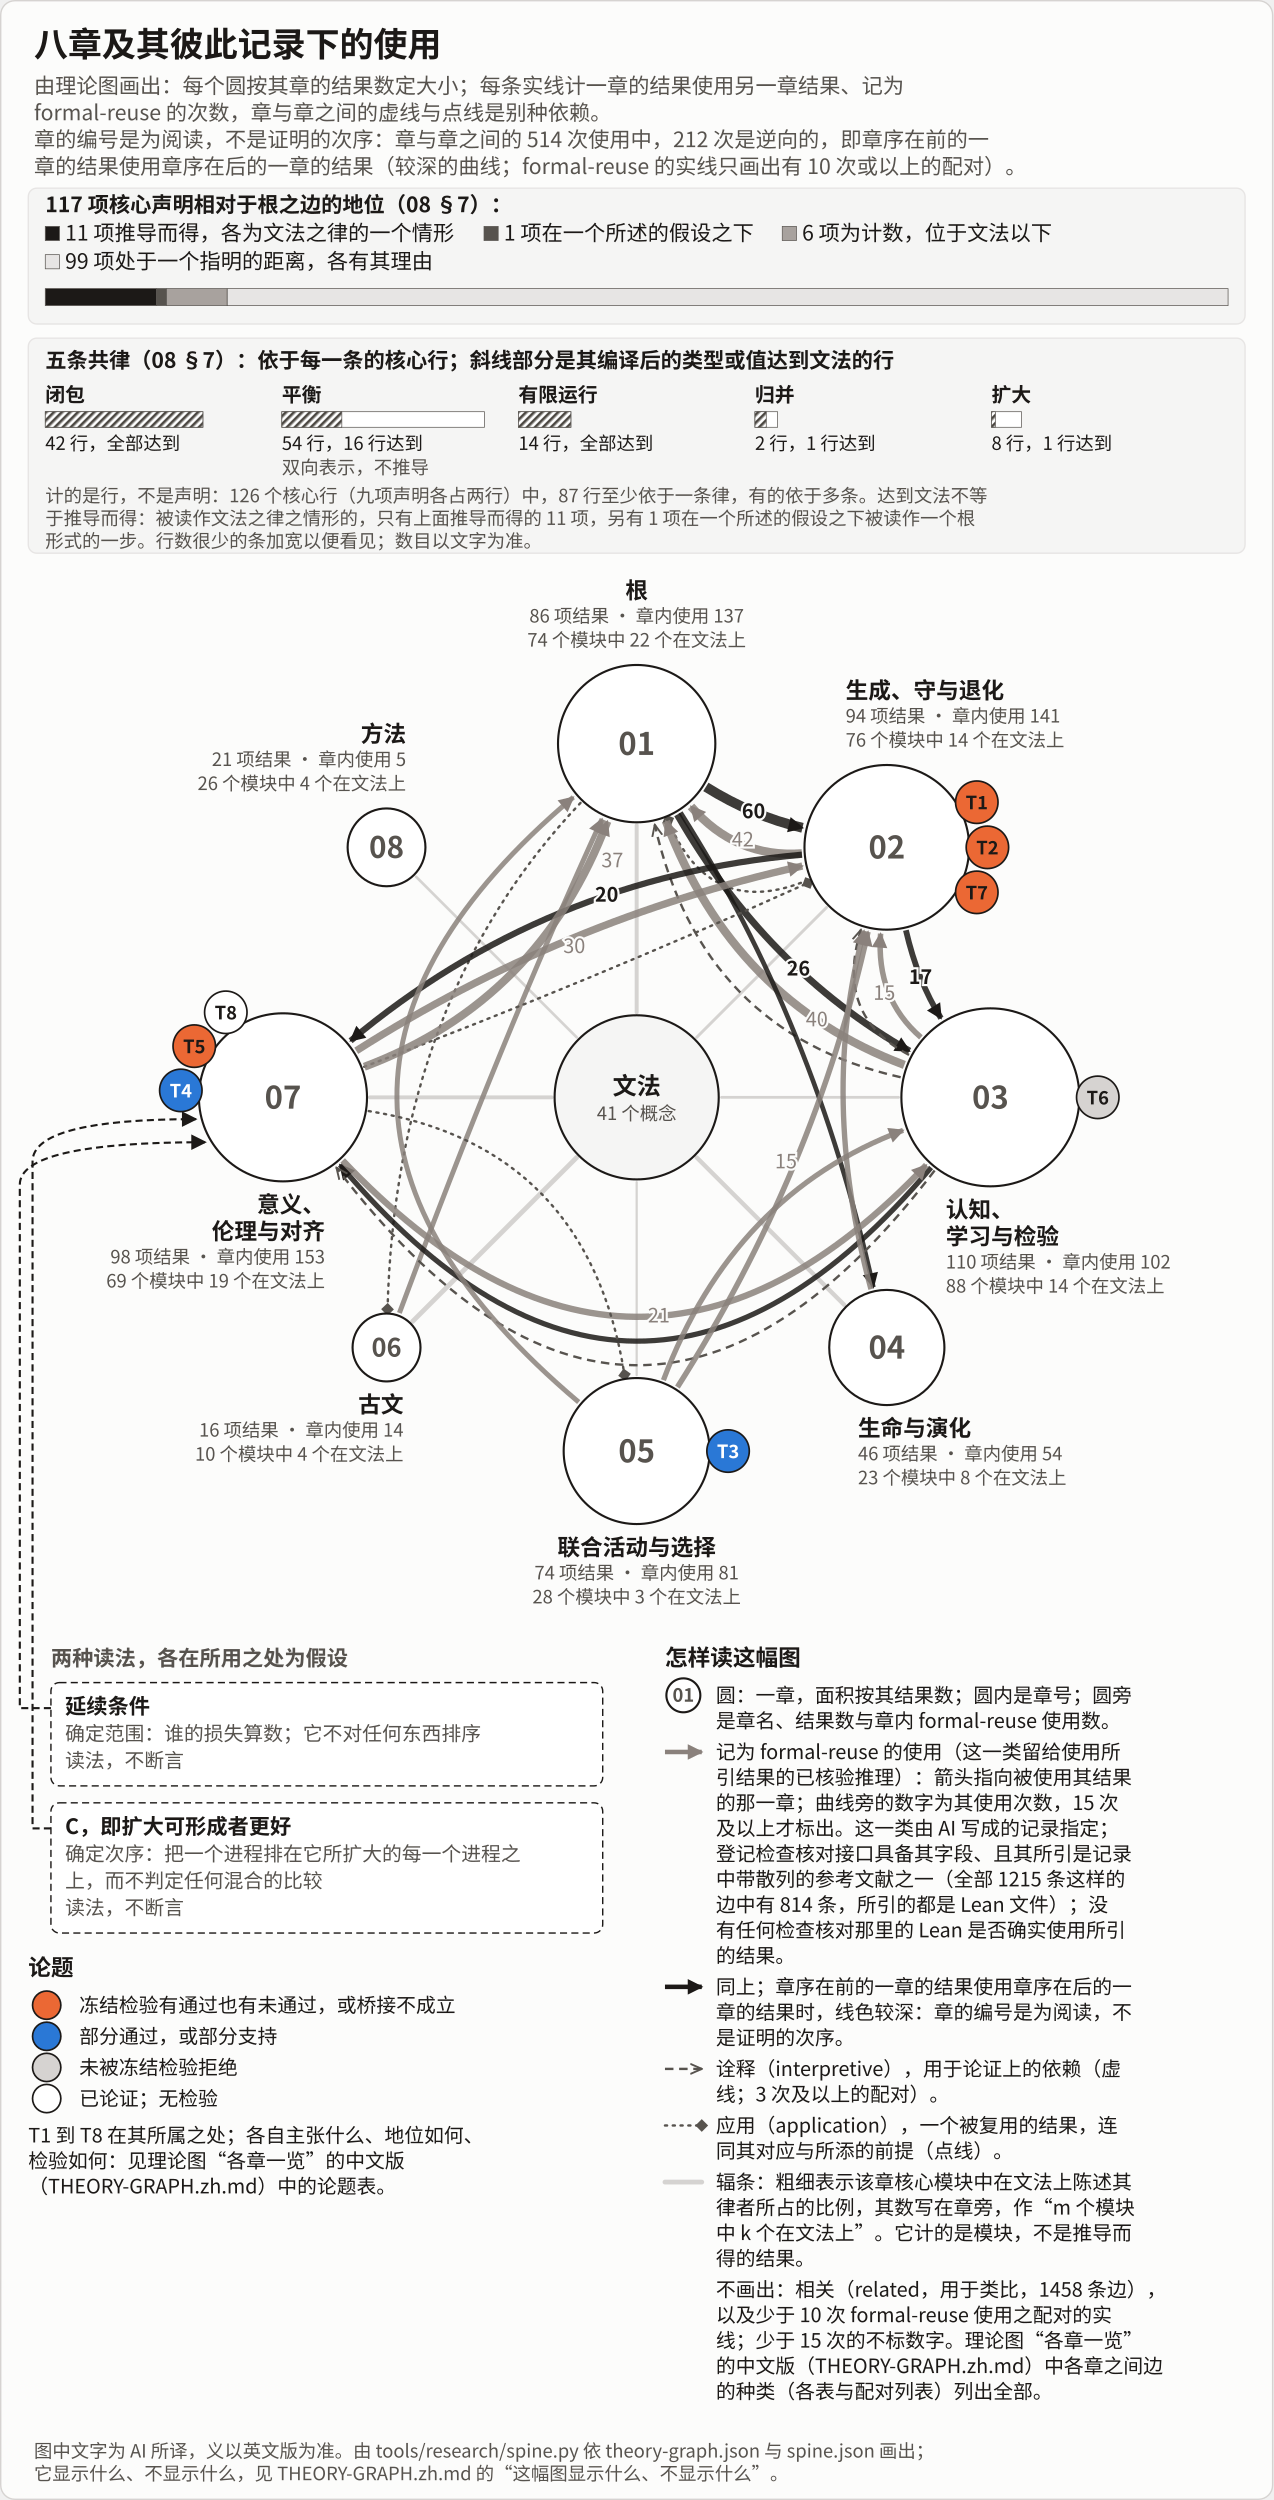
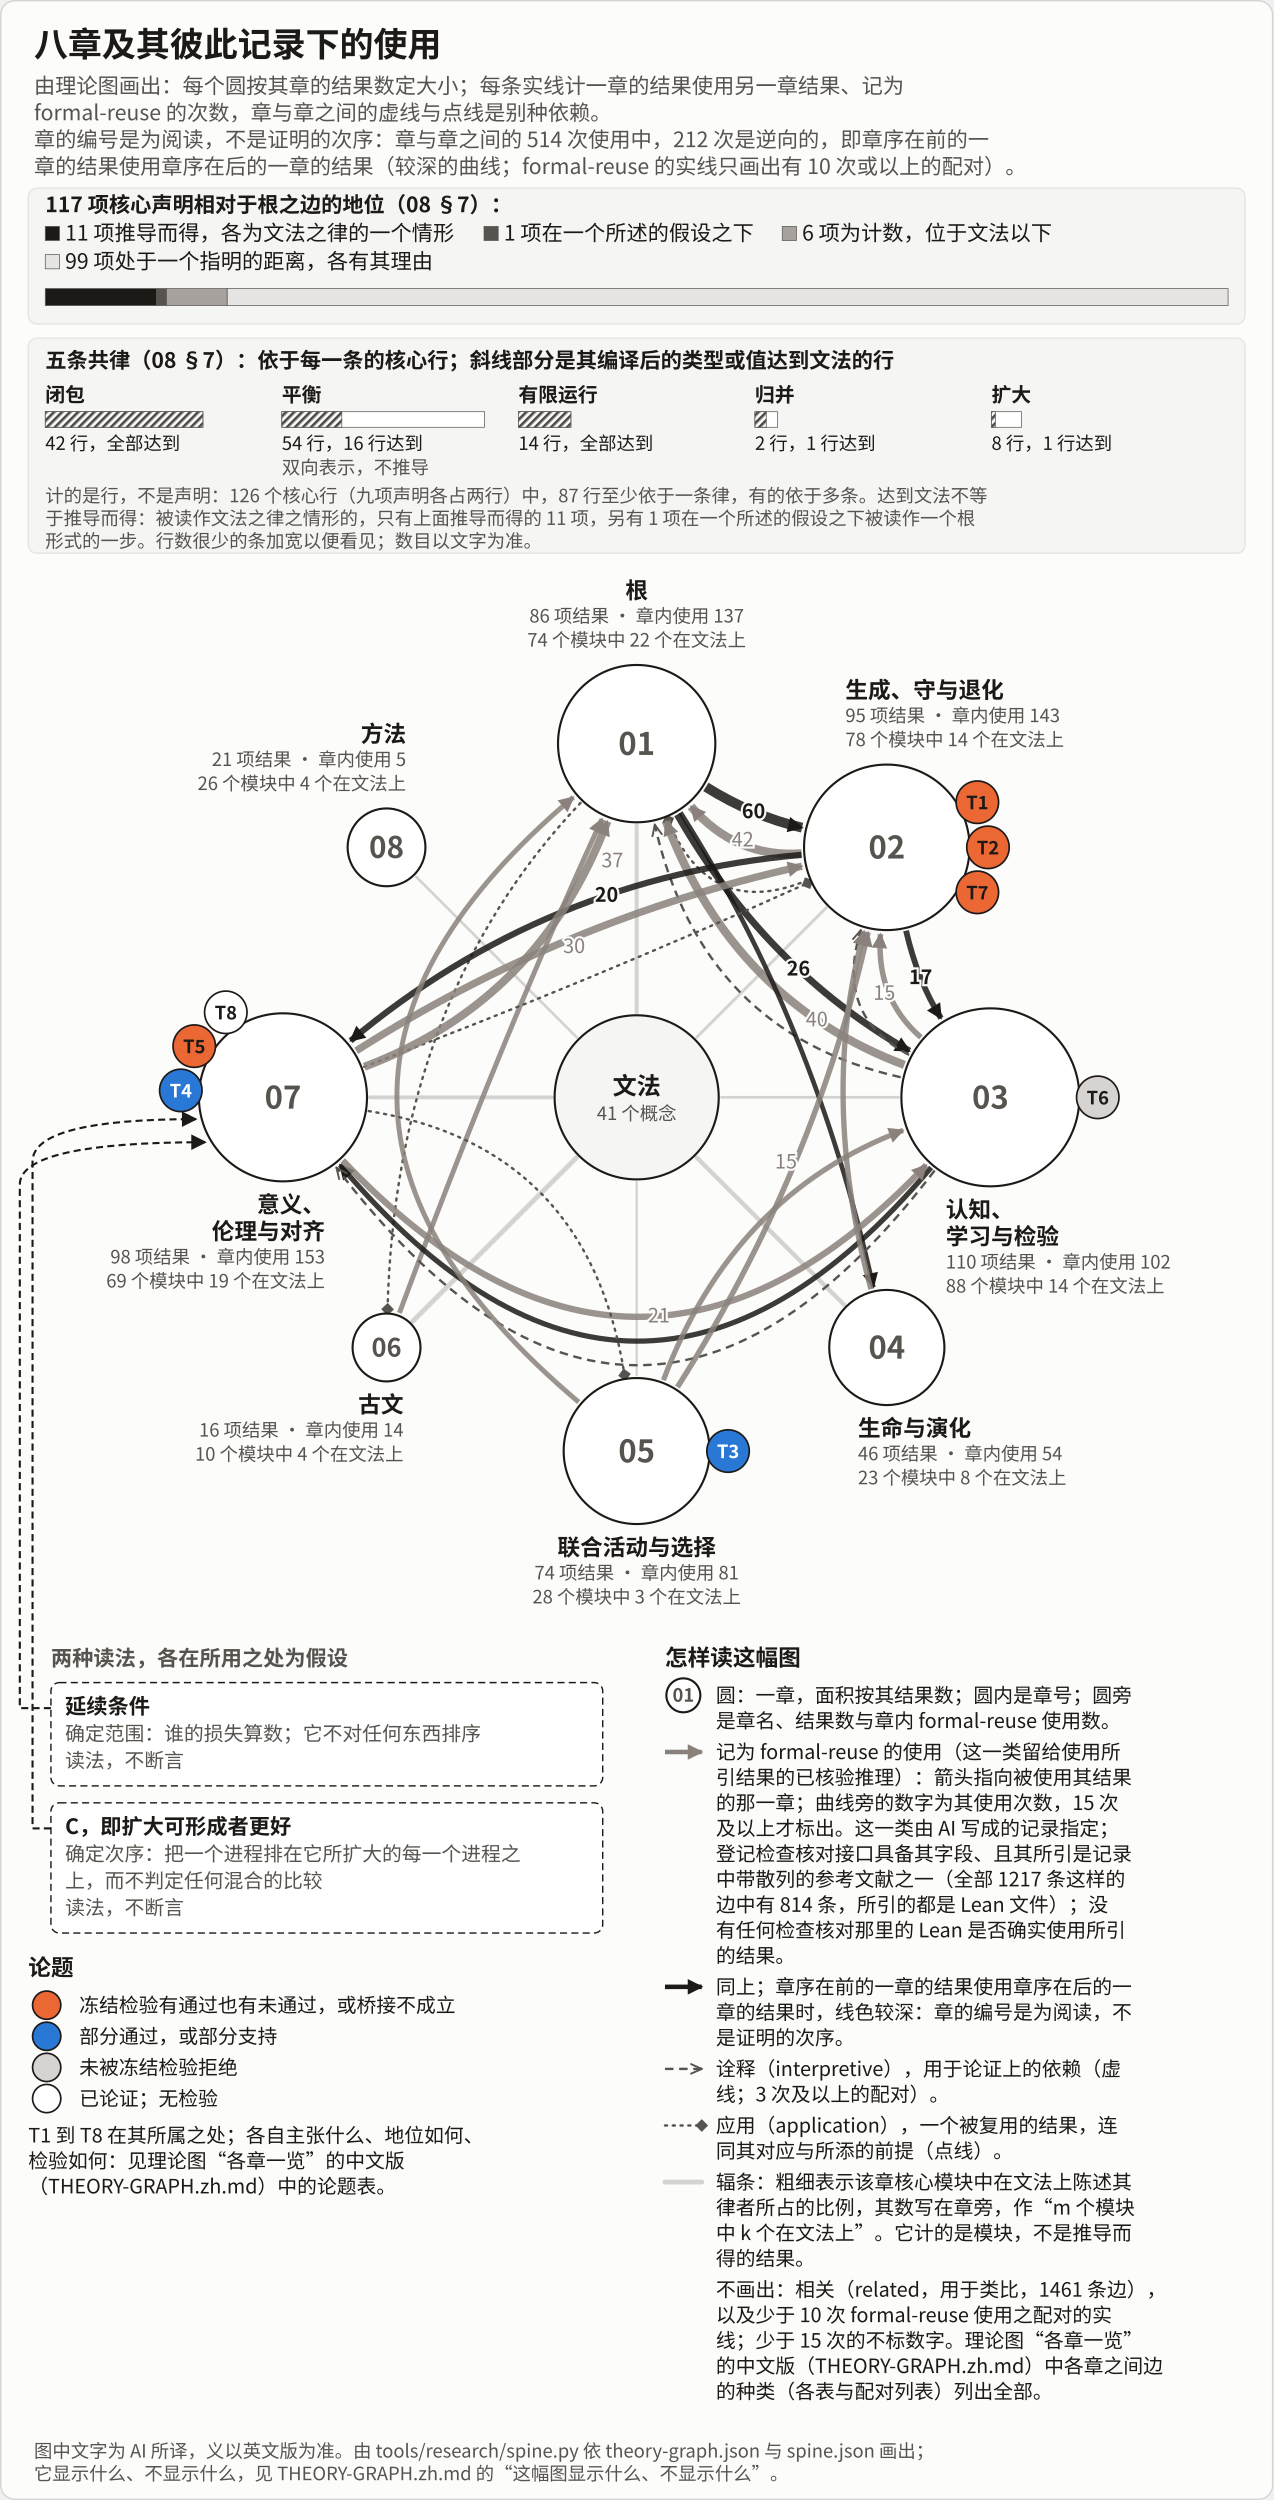
<svg xmlns="http://www.w3.org/2000/svg" viewBox="0 0 900 1767" width="900" height="1767" role="img" aria-labelledby="spine-title spine-desc" font-family="'PingFang SC', 'Hiragino Sans GB', 'Noto Sans CJK SC', 'Microsoft YaHei', sans-serif">
  <defs>
    <marker id="fwd" viewBox="0 0 10 10" refX="9" refY="5" markerWidth="11" markerHeight="11" markerUnits="userSpaceOnUse" orient="auto">
      <path d="M0,0 L10,5 L0,10 z" fill="#8a817c" />
    </marker>
    <marker id="back" viewBox="0 0 10 10" refX="9" refY="5" markerWidth="11" markerHeight="11" markerUnits="userSpaceOnUse" orient="auto">
      <path d="M0,0 L10,5 L0,10 z" fill="#1c1917" />
    </marker>
    <marker id="thin" viewBox="0 0 10 10" refX="9" refY="5" markerWidth="9" markerHeight="9" markerUnits="userSpaceOnUse" orient="auto">
      <path d="M0,1 L9,5 L0,9" fill="none" stroke="#57534e" stroke-width="1.5" />
    </marker>
    <marker id="diamond" viewBox="0 0 10 10" refX="5" refY="5" markerWidth="9" markerHeight="9" markerUnits="userSpaceOnUse" orient="auto">
      <path d="M5,0 L10,5 L5,10 L0,5 z" fill="#57534e" />
    </marker>
    <pattern id="reach" width="4" height="4" patternUnits="userSpaceOnUse" patternTransform="rotate(45)">
      <rect width="4" height="4" fill="#ffffff" />
      <rect width="2" height="4" fill="#57534e" />
    </pattern>
  </defs>
  <rect x="0.5" y="0.5" width="899" height="1766" rx="10" fill="#fcfcfb" stroke="#d6d3d1" />
  <text x="24" y="40" font-size="24" font-weight="bold" text-anchor="start" fill="#1c1917">八章及其彼此记录下的使用</text>
  <text x="24" y="66" font-size="15" text-anchor="start" fill="#57534e">由理论图画出：每个圆按其章的结果数定大小；每条实线计一章的结果使用另一章结果、记为</text>
  <text x="24" y="85" font-size="15" text-anchor="start" fill="#57534e">formal-reuse 的次数，章与章之间的虚线与点线是别种依赖。</text>
  <text x="24" y="104" font-size="15" text-anchor="start" fill="#57534e">章的编号是为阅读，不是证明的次序：章与章之间的 514 次使用中，212 次是逆向的，即章序在前的一</text>
  <text x="24" y="123" font-size="15" text-anchor="start" fill="#57534e">章的结果使用章序在后的一章的结果（较深的曲线；formal-reuse 的实线只画出有 10 次或以上的配对）。</text>
  <rect x="20" y="133" width="860" height="96" rx="6" fill="#f5f5f4" stroke="#e7e5e4" />
  <text x="32" y="150" font-size="15" font-weight="bold" text-anchor="start" fill="#1c1917">117 项核心声明相对于根之边的地位（08 §7）：</text>
  <rect x="32" y="160" width="10" height="10" fill="#1c1917" stroke="#57534e" stroke-width="0.5" />
  <text x="46" y="170" font-size="15" text-anchor="start" fill="#1c1917">11 项推导而得，各为文法之律的一个情形</text>
  <rect x="342.1" y="160" width="10" height="10" fill="#57534e" stroke="#57534e" stroke-width="0.5" />
  <text x="356.1" y="170" font-size="15" text-anchor="start" fill="#1c1917">1 项在一个所述的假设之下</text>
  <rect x="552.9" y="160" width="10" height="10" fill="#a8a29e" stroke="#57534e" stroke-width="0.5" />
  <text x="566.9" y="170" font-size="15" text-anchor="start" fill="#1c1917">6 项为计数，位于文法以下</text>
  <rect x="32" y="180" width="10" height="10" fill="#e7e5e4" stroke="#57534e" stroke-width="0.5" />
  <text x="46" y="190" font-size="15" text-anchor="start" fill="#1c1917">99 项处于一个指明的距离，各有其理由</text>
  <rect x="32" y="204" width="78.6" height="12" fill="#1c1917" stroke="#57534e" stroke-width="0.5" />
  <rect x="110.6" y="204" width="7.1" height="12" fill="#57534e" stroke="#57534e" stroke-width="0.5" />
  <rect x="117.7" y="204" width="42.9" height="12" fill="#a8a29e" stroke="#57534e" stroke-width="0.5" />
  <rect x="160.6" y="204" width="707.4" height="12" fill="#e7e5e4" stroke="#57534e" stroke-width="0.5" />
  <rect x="20" y="239" width="860" height="152" rx="6" fill="#f5f5f4" stroke="#e7e5e4" />
  <text x="32" y="260" font-size="15" font-weight="bold" text-anchor="start" fill="#1c1917">五条共律（08 §7）：依于每一条的核心行；斜线部分是其编译后的类型或值达到文法的行</text>
  <text x="32" y="284" font-size="14" font-weight="bold" text-anchor="start" fill="#1c1917">闭包</text>
  <rect x="32" y="291" width="111.4" height="11" fill="#ffffff" stroke="#57534e" stroke-width="0.5" />
  <rect x="32" y="291" width="111.4" height="11" fill="url(#reach)" stroke="#57534e" stroke-width="0.5" />
  <text x="32" y="318" font-size="13" text-anchor="start" fill="#1c1917">42 行，全部达到</text>
  <text x="199.2" y="284" font-size="14" font-weight="bold" text-anchor="start" fill="#1c1917">平衡</text>
  <rect x="199.2" y="291" width="143.2" height="11" fill="#ffffff" stroke="#57534e" stroke-width="0.5" />
  <rect x="199.2" y="291" width="42.4" height="11" fill="url(#reach)" stroke="#57534e" stroke-width="0.5" />
  <text x="199.2" y="318" font-size="13" text-anchor="start" fill="#1c1917">54 行，16 行达到</text>
  <text x="199.2" y="335" font-size="13" text-anchor="start" fill="#57534e">双向表示，不推导</text>
  <text x="366.4" y="284" font-size="14" font-weight="bold" text-anchor="start" fill="#1c1917">有限运行</text>
  <rect x="366.4" y="291" width="37.1" height="11" fill="#ffffff" stroke="#57534e" stroke-width="0.5" />
  <rect x="366.4" y="291" width="37.1" height="11" fill="url(#reach)" stroke="#57534e" stroke-width="0.5" />
  <text x="366.4" y="318" font-size="13" text-anchor="start" fill="#1c1917">14 行，全部达到</text>
  <text x="533.6" y="284" font-size="14" font-weight="bold" text-anchor="start" fill="#1c1917">归并</text>
  <rect x="533.6" y="291" width="16" height="11" fill="#ffffff" stroke="#57534e" stroke-width="0.5" />
  <rect x="533.6" y="291" width="8" height="11" fill="url(#reach)" stroke="#57534e" stroke-width="0.5" />
  <text x="533.6" y="318" font-size="13" text-anchor="start" fill="#1c1917">2 行，1 行达到</text>
  <text x="700.8" y="284" font-size="14" font-weight="bold" text-anchor="start" fill="#1c1917">扩大</text>
  <rect x="700.8" y="291" width="21.2" height="11" fill="#ffffff" stroke="#57534e" stroke-width="0.5" />
  <rect x="700.8" y="291" width="2.7" height="11" fill="url(#reach)" stroke="#57534e" stroke-width="0.5" />
  <text x="700.8" y="318" font-size="13" text-anchor="start" fill="#1c1917">8 行，1 行达到</text>
  <text x="32" y="355" font-size="13" text-anchor="start" fill="#57534e">计的是行，不是声明：126 个核心行（九项声明各占两行）中，87 行至少依于一条律，有的依于多条。达到文法不等</text>
  <text x="32" y="371" font-size="13" text-anchor="start" fill="#57534e">于推导而得：被读作文法之律之情形的，只有上面推导而得的 11 项，另有 1 项在一个所述的假设之下被读作一个根</text>
  <text x="32" y="387" font-size="13" text-anchor="start" fill="#57534e">形式的一步。行数很少的条加宽以便看见；数目以文字为准。</text>
  <line x1="450" y1="583.3" x2="450" y2="715.6" stroke="#a8a29e" stroke-opacity="0.45" stroke-width="2.8" stroke-linecap="round" />
-   <line x1="584.2" y1="641.4" x2="492.4" y2="733.2" stroke="#a8a29e" stroke-opacity="0.45" stroke-width="2.1" stroke-linecap="round" />
+   <line x1="584" y1="641.6" x2="492.4" y2="733.2" stroke="#a8a29e" stroke-opacity="0.45" stroke-width="2.1" stroke-linecap="round" />
  <line x1="635.1" y1="775.6" x2="510" y2="775.6" stroke="#a8a29e" stroke-opacity="0.45" stroke-width="2" stroke-linecap="round" />
  <line x1="596.6" y1="922.2" x2="492.4" y2="818.1" stroke="#a8a29e" stroke-opacity="0.45" stroke-width="3.1" stroke-linecap="round" />
  <line x1="450" y1="972" x2="450" y2="835.6" stroke="#a8a29e" stroke-opacity="0.45" stroke-width="1.6" stroke-linecap="round" />
  <line x1="291.6" y1="934" x2="407.6" y2="818.1" stroke="#a8a29e" stroke-opacity="0.45" stroke-width="3.4" stroke-linecap="round" />
  <line x1="261.4" y1="775.6" x2="390" y2="775.6" stroke="#a8a29e" stroke-opacity="0.45" stroke-width="2.7" stroke-linecap="round" />
  <line x1="294.1" y1="619.7" x2="407.6" y2="733.2" stroke="#a8a29e" stroke-opacity="0.45" stroke-width="1.9" stroke-linecap="round" />
  <circle cx="450" cy="775.6" r="58" fill="#f5f5f4" stroke="#1c1917" stroke-width="1.5" />
  <text x="450" y="773.6" font-size="17" font-weight="bold" text-anchor="middle" fill="#1c1917">文法</text>
  <text x="450" y="791.6" font-size="13" text-anchor="middle" fill="#57534e">41 个概念</text>
-   <path d="M498.9,556.2 Q532.3,577 567.2,585.1" fill="none" stroke="#1c1917" stroke-opacity="0.85" stroke-width="7" marker-end="url(#back)" />
-   <path d="M566.8,603.2 Q520,606.6 488.4,570" fill="none" stroke="#8a817c" stroke-opacity="0.85" stroke-width="6" marker-end="url(#fwd)" />
-   <path d="M571.2,622 Q501.7,650.9 472.3,579.9" fill="none" stroke="#57534e" stroke-width="1.7" stroke-dasharray="1.5 4" stroke-linecap="round" marker-end="url(#diamond)" />
+   <path d="M498.9,556.2 Q532.3,577 566.9,585" fill="none" stroke="#1c1917" stroke-opacity="0.85" stroke-width="7" marker-end="url(#back)" />
+   <path d="M566.5,603.2 Q520,606.6 488.4,570" fill="none" stroke="#8a817c" stroke-opacity="0.85" stroke-width="6" marker-end="url(#fwd)" />
+   <path d="M570.9,622.1 Q501.7,650.9 472.3,579.9" fill="none" stroke="#57534e" stroke-width="1.7" stroke-dasharray="1.5 4" stroke-linecap="round" marker-end="url(#diamond)" />
  <path d="M478.7,575.7 Q541.1,684.6 642.8,742.9" fill="none" stroke="#1c1917" stroke-opacity="0.85" stroke-width="4.9" marker-end="url(#back)" />
  <path d="M639.2,752.7 Q518.4,707.2 470.7,580.5" fill="none" stroke="#8a817c" stroke-opacity="0.85" stroke-width="5.9" marker-end="url(#fwd)" />
  <path d="M636.6,761.4 Q495.8,729.8 462.8,582.9" fill="none" stroke="#57534e" stroke-width="1.7" stroke-dasharray="6 4" marker-end="url(#thin)" />
  <path d="M481,574.3 Q576,723.5 617.3,909.8" fill="none" stroke="#1c1917" stroke-opacity="0.85" stroke-width="3.3" marker-end="url(#back)" />
  <path d="M410.3,567.5 Q279.7,705.1 273.9,925.4" fill="none" stroke="#57534e" stroke-width="1.7" stroke-dasharray="1.5 4" stroke-linecap="round" marker-end="url(#diamond)" />
  <path d="M282.3,928 Q353.6,735.7 425.5,578.9" fill="none" stroke="#8a817c" stroke-opacity="0.85" stroke-width="3.5" marker-end="url(#fwd)" />
-   <path d="M640.3,657.5 Q648.6,693.4 665.1,719.7" fill="none" stroke="#1c1917" stroke-opacity="0.85" stroke-width="4.1" marker-end="url(#back)" />
-   <path d="M650.9,733.2 Q619,705.6 622.4,659.9" fill="none" stroke="#8a817c" stroke-opacity="0.85" stroke-width="3.9" marker-end="url(#fwd)" />
-   <path d="M642.5,745.6 Q589.5,717.9 608.5,657.2" fill="none" stroke="#57534e" stroke-width="1.7" stroke-dasharray="6 4" marker-end="url(#thin)" />
-   <path d="M566.8,604.1 Q385.6,620.1 247.8,735.6" fill="none" stroke="#1c1917" stroke-opacity="0.85" stroke-width="4.4" marker-end="url(#back)" />
-   <path d="M251.8,742.7 Q397.8,649.7 567.1,612.1" fill="none" stroke="#8a817c" stroke-opacity="0.85" stroke-width="5.2" marker-end="url(#fwd)" />
-   <path d="M257.4,754 Q416.2,694 571,624.1" fill="none" stroke="#57534e" stroke-width="1.7" stroke-dasharray="1.5 4" stroke-linecap="round" marker-end="url(#diamond)" />
+   <path d="M640.4,657.8 Q648.6,693.4 665.1,719.7" fill="none" stroke="#1c1917" stroke-opacity="0.85" stroke-width="4.1" marker-end="url(#back)" />
+   <path d="M650.9,733.2 Q619,705.6 622.3,660.2" fill="none" stroke="#8a817c" stroke-opacity="0.85" stroke-width="3.9" marker-end="url(#fwd)" />
+   <path d="M642.5,745.6 Q589.5,717.9 608.4,657.5" fill="none" stroke="#57534e" stroke-width="1.7" stroke-dasharray="6 4" marker-end="url(#thin)" />
+   <path d="M566.5,604.2 Q385.6,620.1 247.8,735.6" fill="none" stroke="#1c1917" stroke-opacity="0.85" stroke-width="4.4" marker-end="url(#back)" />
+   <path d="M251.8,742.7 Q397.8,649.7 566.8,612.2" fill="none" stroke="#8a817c" stroke-opacity="0.85" stroke-width="5.2" marker-end="url(#fwd)" />
+   <path d="M257.4,754 Q416.2,694 570.8,624.2" fill="none" stroke="#57534e" stroke-width="1.7" stroke-dasharray="1.5 4" stroke-linecap="round" marker-end="url(#diamond)" />
  <path d="M658.1,825.2 Q450,1071.6 240.3,823.3" fill="none" stroke="#1c1917" stroke-opacity="0.85" stroke-width="3.7" marker-end="url(#back)" />
  <path d="M660.6,827.3 Q450,1103.6 237.8,825.3" fill="none" stroke="#57534e" stroke-width="1.7" stroke-dasharray="6 4" marker-end="url(#thin)" />
  <path d="M242.2,820.2 Q450,1039.6 654.7,823.5" fill="none" stroke="#8a817c" stroke-opacity="0.85" stroke-width="4.5" marker-end="url(#fwd)" />
-   <path d="M615.6,911.2 Q578.8,775.6 610.7,657.9" fill="none" stroke="#8a817c" stroke-opacity="0.85" stroke-width="3.8" marker-end="url(#fwd)" />
+   <path d="M615.6,911.2 Q578.8,775.6 610.7,658.2" fill="none" stroke="#8a817c" stroke-opacity="0.85" stroke-width="3.8" marker-end="url(#fwd)" />
  <path d="M409,991 Q154,775.6 405.2,563.5" fill="none" stroke="#8a817c" stroke-opacity="0.85" stroke-width="3.5" marker-end="url(#fwd)" />
-   <path d="M478.8,980.4 Q576,827.8 613.5,658.6" fill="none" stroke="#8a817c" stroke-opacity="0.85" stroke-width="3.9" marker-end="url(#fwd)" />
+   <path d="M478.8,980.4 Q576,827.8 613.5,658.9" fill="none" stroke="#8a817c" stroke-opacity="0.85" stroke-width="3.9" marker-end="url(#fwd)" />
  <path d="M468.9,975.5 Q518.4,844.1 638.3,798.9" fill="none" stroke="#8a817c" stroke-opacity="0.85" stroke-width="3.7" marker-end="url(#fwd)" />
  <path d="M257.5,754 Q381.6,707.2 429.3,580.5" fill="none" stroke="#8a817c" stroke-opacity="0.85" stroke-width="5.7" marker-end="url(#fwd)" />
  <path d="M260.6,785.3 Q415.5,810.1 441.4,971.7" fill="none" stroke="#57534e" stroke-width="1.7" stroke-dasharray="1.5 4" stroke-linecap="round" marker-end="url(#diamond)" />
  <circle cx="450" cy="525.6" r="55.6" fill="#ffffff" stroke="#1c1917" stroke-width="1.5" />
  <text x="450" y="533.6" font-size="22" font-weight="bold" text-anchor="middle" fill="#57534e">01</text>
  <text x="450" y="423" font-size="16" font-weight="bold" text-anchor="middle" fill="#1c1917" stroke="#fcfcfb" stroke-width="3" paint-order="stroke">根</text>
  <text x="450" y="440" font-size="13" text-anchor="middle" fill="#57534e" stroke="#fcfcfb" stroke-width="3" paint-order="stroke">86 项结果 · 章内使用 137</text>
  <text x="450" y="457" font-size="13" text-anchor="middle" fill="#57534e" stroke="#fcfcfb" stroke-width="3" paint-order="stroke">74 个模块中 22 个在文法上</text>
-   <circle cx="626.8" cy="598.9" r="58.2" fill="#ffffff" stroke="#1c1917" stroke-width="1.5" />
+   <circle cx="626.8" cy="598.9" r="58.5" fill="#ffffff" stroke="#1c1917" stroke-width="1.5" />
  <text x="626.8" y="606.8" font-size="22" font-weight="bold" text-anchor="middle" fill="#57534e">02</text>
-   <text x="597.7" y="493.7" font-size="16" font-weight="bold" text-anchor="start" fill="#1c1917" stroke="#fcfcfb" stroke-width="3" paint-order="stroke">生成、守与退化</text>
-   <text x="597.7" y="510.7" font-size="13" text-anchor="start" fill="#57534e" stroke="#fcfcfb" stroke-width="3" paint-order="stroke">94 项结果 · 章内使用 141</text>
-   <text x="597.7" y="527.7" font-size="13" text-anchor="start" fill="#57534e" stroke="#fcfcfb" stroke-width="3" paint-order="stroke">76 个模块中 14 个在文法上</text>
+   <text x="597.5" y="493.4" font-size="16" font-weight="bold" text-anchor="start" fill="#1c1917" stroke="#fcfcfb" stroke-width="3" paint-order="stroke">生成、守与退化</text>
+   <text x="597.5" y="510.4" font-size="13" text-anchor="start" fill="#57534e" stroke="#fcfcfb" stroke-width="3" paint-order="stroke">95 项结果 · 章内使用 143</text>
+   <text x="597.5" y="527.4" font-size="13" text-anchor="start" fill="#57534e" stroke="#fcfcfb" stroke-width="3" paint-order="stroke">78 个模块中 14 个在文法上</text>
  <circle cx="700" cy="775.6" r="62.9" fill="#ffffff" stroke="#1c1917" stroke-width="1.5" />
  <text x="700" y="783.6" font-size="22" font-weight="bold" text-anchor="middle" fill="#57534e">03</text>
  <text x="668.5" y="860.6" font-size="16" font-weight="bold" text-anchor="start" fill="#1c1917" stroke="#fcfcfb" stroke-width="3" paint-order="stroke">认知、</text>
  <text x="668.5" y="879.6" font-size="16" font-weight="bold" text-anchor="start" fill="#1c1917" stroke="#fcfcfb" stroke-width="3" paint-order="stroke">学习与检验</text>
  <text x="668.5" y="896.6" font-size="13" text-anchor="start" fill="#57534e" stroke="#fcfcfb" stroke-width="3" paint-order="stroke">110 项结果 · 章内使用 102</text>
  <text x="668.5" y="913.6" font-size="13" text-anchor="start" fill="#57534e" stroke="#fcfcfb" stroke-width="3" paint-order="stroke">88 个模块中 14 个在文法上</text>
  <circle cx="626.8" cy="952.4" r="40.7" fill="#ffffff" stroke="#1c1917" stroke-width="1.5" />
  <text x="626.8" y="960.3" font-size="22" font-weight="bold" text-anchor="middle" fill="#57534e">04</text>
  <text x="606.4" y="1015.1" font-size="16" font-weight="bold" text-anchor="start" fill="#1c1917" stroke="#fcfcfb" stroke-width="3" paint-order="stroke">生命与演化</text>
  <text x="606.4" y="1032.1" font-size="13" text-anchor="start" fill="#57534e" stroke="#fcfcfb" stroke-width="3" paint-order="stroke">46 项结果 · 章内使用 54</text>
  <text x="606.4" y="1049.1" font-size="13" text-anchor="start" fill="#57534e" stroke="#fcfcfb" stroke-width="3" paint-order="stroke">23 个模块中 8 个在文法上</text>
  <circle cx="450" cy="1025.6" r="51.6" fill="#ffffff" stroke="#1c1917" stroke-width="1.5" />
  <text x="450" y="1033.6" font-size="22" font-weight="bold" text-anchor="middle" fill="#57534e">05</text>
  <text x="450" y="1099.3" font-size="16" font-weight="bold" text-anchor="middle" fill="#1c1917" stroke="#fcfcfb" stroke-width="3" paint-order="stroke">联合活动与选择</text>
  <text x="450" y="1116.3" font-size="13" text-anchor="middle" fill="#57534e" stroke="#fcfcfb" stroke-width="3" paint-order="stroke">74 项结果 · 章内使用 81</text>
  <text x="450" y="1133.3" font-size="13" text-anchor="middle" fill="#57534e" stroke="#fcfcfb" stroke-width="3" paint-order="stroke">28 个模块中 3 个在文法上</text>
  <circle cx="273.2" cy="952.4" r="24" fill="#ffffff" stroke="#1c1917" stroke-width="1.5" />
  <text x="273.2" y="958.9" font-size="18" font-weight="bold" text-anchor="middle" fill="#57534e">06</text>
  <text x="285.2" y="998.4" font-size="16" font-weight="bold" text-anchor="end" fill="#1c1917" stroke="#fcfcfb" stroke-width="3" paint-order="stroke">古文</text>
  <text x="285.2" y="1015.4" font-size="13" text-anchor="end" fill="#57534e" stroke="#fcfcfb" stroke-width="3" paint-order="stroke">16 项结果 · 章内使用 14</text>
  <text x="285.2" y="1032.4" font-size="13" text-anchor="end" fill="#57534e" stroke="#fcfcfb" stroke-width="3" paint-order="stroke">10 个模块中 4 个在文法上</text>
  <circle cx="200" cy="775.6" r="59.4" fill="#ffffff" stroke="#1c1917" stroke-width="1.5" />
  <text x="200" y="783.6" font-size="22" font-weight="bold" text-anchor="middle" fill="#57534e">07</text>
  <text x="229.7" y="857" font-size="16" font-weight="bold" text-anchor="end" fill="#1c1917" stroke="#fcfcfb" stroke-width="3" paint-order="stroke">意义、</text>
  <text x="229.7" y="876" font-size="16" font-weight="bold" text-anchor="end" fill="#1c1917" stroke="#fcfcfb" stroke-width="3" paint-order="stroke">伦理与对齐</text>
  <text x="229.7" y="893" font-size="13" text-anchor="end" fill="#57534e" stroke="#fcfcfb" stroke-width="3" paint-order="stroke">98 项结果 · 章内使用 153</text>
  <text x="229.7" y="910" font-size="13" text-anchor="end" fill="#57534e" stroke="#fcfcfb" stroke-width="3" paint-order="stroke">69 个模块中 19 个在文法上</text>
  <circle cx="273.2" cy="598.9" r="27.5" fill="#ffffff" stroke="#1c1917" stroke-width="1.5" />
  <text x="273.2" y="606.4" font-size="21" font-weight="bold" text-anchor="middle" fill="#57534e">08</text>
  <text x="287" y="524.4" font-size="16" font-weight="bold" text-anchor="end" fill="#1c1917" stroke="#fcfcfb" stroke-width="3" paint-order="stroke">方法</text>
  <text x="287" y="541.4" font-size="13" text-anchor="end" fill="#57534e" stroke="#fcfcfb" stroke-width="3" paint-order="stroke">21 项结果 · 章内使用 5</text>
  <text x="287" y="558.4" font-size="13" text-anchor="end" fill="#57534e" stroke="#fcfcfb" stroke-width="3" paint-order="stroke">26 个模块中 4 个在文法上</text>
-   <circle cx="690.4" cy="567" r="15" fill="#eb6834" stroke="#1c1917" stroke-width="1.2" />
-   <text x="690.4" y="572" font-size="13" font-weight="bold" text-anchor="middle" fill="#1c1917">T1</text>
-   <circle cx="697.9" cy="598.9" r="15" fill="#eb6834" stroke="#1c1917" stroke-width="1.2" />
-   <text x="697.9" y="603.9" font-size="13" font-weight="bold" text-anchor="middle" fill="#1c1917">T2</text>
-   <circle cx="690.4" cy="630.7" r="15" fill="#eb6834" stroke="#1c1917" stroke-width="1.2" />
-   <text x="690.4" y="635.7" font-size="13" font-weight="bold" text-anchor="middle" fill="#1c1917">T7</text>
+   <circle cx="690.8" cy="567" r="15" fill="#eb6834" stroke="#1c1917" stroke-width="1.2" />
+   <text x="690.8" y="572" font-size="13" font-weight="bold" text-anchor="middle" fill="#1c1917">T1</text>
+   <circle cx="698.3" cy="598.9" r="15" fill="#eb6834" stroke="#1c1917" stroke-width="1.2" />
+   <text x="698.3" y="603.9" font-size="13" font-weight="bold" text-anchor="middle" fill="#1c1917">T2</text>
+   <circle cx="690.8" cy="630.7" r="15" fill="#eb6834" stroke="#1c1917" stroke-width="1.2" />
+   <text x="690.8" y="635.7" font-size="13" font-weight="bold" text-anchor="middle" fill="#1c1917">T7</text>
  <circle cx="514.6" cy="1025.6" r="15" fill="#2a78d6" stroke="#1c1917" stroke-width="1.2" />
  <text x="514.6" y="1030.6" font-size="13" font-weight="bold" text-anchor="middle" fill="#ffffff">T3</text>
  <circle cx="127.8" cy="770.7" r="15" fill="#2a78d6" stroke="#1c1917" stroke-width="1.2" />
  <text x="127.8" y="775.7" font-size="13" font-weight="bold" text-anchor="middle" fill="#ffffff">T4</text>
  <circle cx="137.3" cy="739.4" r="15" fill="#eb6834" stroke="#1c1917" stroke-width="1.2" />
  <text x="137.3" y="744.4" font-size="13" font-weight="bold" text-anchor="middle" fill="#1c1917">T5</text>
  <circle cx="159.6" cy="715.5" r="15" fill="#ffffff" stroke="#1c1917" stroke-width="1.2" />
  <text x="159.6" y="720.5" font-size="13" font-weight="bold" text-anchor="middle" fill="#1c1917">T8</text>
  <circle cx="775.9" cy="775.6" r="15" fill="#d6d3d1" stroke="#1c1917" stroke-width="1.2" />
  <text x="775.9" y="780.6" font-size="13" font-weight="bold" text-anchor="middle" fill="#1c1917">T6</text>
  <text x="532.6" y="578.3" font-size="14" font-weight="bold" text-anchor="middle" fill="#1c1917" stroke="#fcfcfb" stroke-width="3" paint-order="stroke">60</text>
-   <text x="525" y="598.3" font-size="14" text-anchor="middle" fill="#8a817c" stroke="#fcfcfb" stroke-width="3" paint-order="stroke">42</text>
+   <text x="524.9" y="598.3" font-size="14" text-anchor="middle" fill="#8a817c" stroke="#fcfcfb" stroke-width="3" paint-order="stroke">42</text>
  <text x="577.3" y="725.4" font-size="14" text-anchor="middle" fill="#8a817c" stroke="#fcfcfb" stroke-width="3" paint-order="stroke">40</text>
  <text x="432.8" y="613" font-size="14" text-anchor="middle" fill="#8a817c" stroke="#fcfcfb" stroke-width="3" paint-order="stroke">37</text>
-   <text x="405.9" y="673.6" font-size="14" text-anchor="middle" fill="#8a817c" stroke="#fcfcfb" stroke-width="3" paint-order="stroke">30</text>
+   <text x="405.8" y="673.6" font-size="14" text-anchor="middle" fill="#8a817c" stroke="#fcfcfb" stroke-width="3" paint-order="stroke">30</text>
  <text x="564.3" y="689.5" font-size="14" font-weight="bold" text-anchor="middle" fill="#1c1917" stroke="#fcfcfb" stroke-width="3" paint-order="stroke">26</text>
  <text x="465.7" y="934.7" font-size="14" text-anchor="middle" fill="#8a817c" stroke="#fcfcfb" stroke-width="3" paint-order="stroke">21</text>
-   <text x="428.8" y="637.3" font-size="14" font-weight="bold" text-anchor="middle" fill="#1c1917" stroke="#fcfcfb" stroke-width="3" paint-order="stroke">20</text>
-   <text x="650.6" y="695.5" font-size="14" font-weight="bold" text-anchor="middle" fill="#1c1917" stroke="#fcfcfb" stroke-width="3" paint-order="stroke">17</text>
+   <text x="428.7" y="637.4" font-size="14" font-weight="bold" text-anchor="middle" fill="#1c1917" stroke="#fcfcfb" stroke-width="3" paint-order="stroke">20</text>
+   <text x="650.7" y="695.6" font-size="14" font-weight="bold" text-anchor="middle" fill="#1c1917" stroke="#fcfcfb" stroke-width="3" paint-order="stroke">17</text>
  <text x="625" y="706.7" font-size="14" text-anchor="middle" fill="#8a817c" stroke="#fcfcfb" stroke-width="3" paint-order="stroke">15</text>
-   <text x="555.5" y="825.8" font-size="14" text-anchor="middle" fill="#8a817c" stroke="#fcfcfb" stroke-width="3" paint-order="stroke">15</text>
+   <text x="555.5" y="825.9" font-size="14" text-anchor="middle" fill="#8a817c" stroke="#fcfcfb" stroke-width="3" paint-order="stroke">15</text>
  <text x="36" y="1177.3" font-size="15" font-weight="bold" text-anchor="start" fill="#57534e">两种读法，各在所用之处为假设</text>
  <rect x="36" y="1189.256" width="390" height="73" rx="6" fill="#ffffff" stroke="#1c1917" stroke-dasharray="5 3" />
  <text x="46" y="1211.3" font-size="15" font-weight="bold" text-anchor="start" fill="#1c1917">延续条件</text>
  <text x="46" y="1230.3" font-size="14" text-anchor="start" fill="#57534e">确定范围：谁的损失算数；它不对任何东西排序</text>
  <text x="46" y="1249.3" font-size="14" text-anchor="start" fill="#57534e">读法，不断言</text>
  <path d="M36,1207.3 L14,1207.3 L14,837.3 Q14,807.3 145.1,807.3" fill="none" stroke="#1c1917" stroke-width="1.5" stroke-dasharray="5 3" marker-end="url(#back)" />
  <rect x="36" y="1274.256" width="390" height="92" rx="6" fill="#ffffff" stroke="#1c1917" stroke-dasharray="5 3" />
  <text x="46" y="1296.3" font-size="15" font-weight="bold" text-anchor="start" fill="#1c1917">C，即扩大可形成者更好</text>
  <text x="46" y="1315.3" font-size="14" text-anchor="start" fill="#57534e">确定次序：把一个进程排在它所扩大的每一个进程之</text>
  <text x="46" y="1334.3" font-size="14" text-anchor="start" fill="#57534e">上，而不判定任何混合的比较</text>
  <text x="46" y="1353.3" font-size="14" text-anchor="start" fill="#57534e">读法，不断言</text>
  <path d="M36,1292.3 L23,1292.3 L23,821 Q23,791 138.5,791" fill="none" stroke="#1c1917" stroke-width="1.5" stroke-dasharray="5 3" marker-end="url(#back)" />
  <text x="20" y="1396.3" font-size="16" font-weight="bold" text-anchor="start" fill="#1c1917">论题</text>
  <circle cx="33" cy="1417.256" r="10" fill="#eb6834" stroke="#1c1917" stroke-width="1.2" />
  <text x="56" y="1422.3" font-size="14" text-anchor="start" fill="#1c1917">冻结检验有通过也有未通过，或桥接不成立</text>
  <circle cx="33" cy="1439.256" r="10" fill="#2a78d6" stroke="#1c1917" stroke-width="1.2" />
  <text x="56" y="1444.3" font-size="14" text-anchor="start" fill="#1c1917">部分通过，或部分支持</text>
  <circle cx="33" cy="1461.256" r="10" fill="#d6d3d1" stroke="#1c1917" stroke-width="1.2" />
  <text x="56" y="1466.3" font-size="14" text-anchor="start" fill="#1c1917">未被冻结检验拒绝</text>
  <circle cx="33" cy="1483.256" r="10" fill="#ffffff" stroke="#1c1917" stroke-width="1.2" />
  <text x="56" y="1488.3" font-size="14" text-anchor="start" fill="#1c1917">已论证；无检验</text>
  <text x="20" y="1514.3" font-size="14" text-anchor="start" fill="#1c1917">T1 到 T8 在其所属之处；各自主张什么、地位如何、</text>
  <text x="20" y="1532.3" font-size="14" text-anchor="start" fill="#1c1917">检验如何：见理论图“各章一览”的中文版</text>
  <text x="20" y="1550.3" font-size="14" text-anchor="start" fill="#1c1917">（THEORY-GRAPH.zh.md）中的论题表。</text>
  <text x="470" y="1177.3" font-size="16" font-weight="bold" text-anchor="start" fill="#1c1917">怎样读这幅图</text>
  <circle cx="483" cy="1198.256" r="12" fill="#ffffff" stroke="#1c1917" stroke-width="1.5" />
  <text x="483" y="1202.8" font-size="13" font-weight="bold" text-anchor="middle" fill="#57534e">01</text>
  <text x="506" y="1203.3" font-size="14" text-anchor="start" fill="#1c1917">圆：一章，面积按其结果数；圆内是章号；圆旁</text>
  <text x="506" y="1221.3" font-size="14" text-anchor="start" fill="#1c1917">是章名、结果数与章内 formal-reuse 使用数。</text>
  <line x1="470" y1="1238.3" x2="496" y2="1238.3" stroke="#8a817c" stroke-width="3.2" marker-end="url(#fwd)" />
  <text x="506" y="1243.3" font-size="14" text-anchor="start" fill="#1c1917">记为 formal-reuse 的使用（这一类留给使用所</text>
  <text x="506" y="1261.3" font-size="14" text-anchor="start" fill="#1c1917">引结果的已核验推理）：箭头指向被使用其结果</text>
  <text x="506" y="1279.3" font-size="14" text-anchor="start" fill="#1c1917">的那一章；曲线旁的数字为其使用次数，15 次</text>
  <text x="506" y="1297.3" font-size="14" text-anchor="start" fill="#1c1917">及以上才标出。这一类由 AI 写成的记录指定；</text>
  <text x="506" y="1315.3" font-size="14" text-anchor="start" fill="#1c1917">登记检查核对接口具备其字段、且其所引是记录</text>
-   <text x="506" y="1333.3" font-size="14" text-anchor="start" fill="#1c1917">中带散列的参考文献之一（全部 1215 条这样的</text>
+   <text x="506" y="1333.3" font-size="14" text-anchor="start" fill="#1c1917">中带散列的参考文献之一（全部 1217 条这样的</text>
  <text x="506" y="1351.3" font-size="14" text-anchor="start" fill="#1c1917">边中有 814 条，所引的都是 Lean 文件）；没</text>
  <text x="506" y="1369.3" font-size="14" text-anchor="start" fill="#1c1917">有任何检查核对那里的 Lean 是否确实使用所引</text>
  <text x="506" y="1387.3" font-size="14" text-anchor="start" fill="#1c1917">的结果。</text>
  <line x1="470" y1="1404.3" x2="496" y2="1404.3" stroke="#1c1917" stroke-width="3.2" marker-end="url(#back)" />
  <text x="506" y="1409.3" font-size="14" text-anchor="start" fill="#1c1917">同上；章序在前的一章的结果使用章序在后的一</text>
  <text x="506" y="1427.3" font-size="14" text-anchor="start" fill="#1c1917">章的结果时，线色较深：章的编号是为阅读，不</text>
  <text x="506" y="1445.3" font-size="14" text-anchor="start" fill="#1c1917">是证明的次序。</text>
  <line x1="470" y1="1462.3" x2="496" y2="1462.3" stroke="#57534e" stroke-width="1.7" stroke-dasharray="6 4" marker-end="url(#thin)" />
  <text x="506" y="1467.3" font-size="14" text-anchor="start" fill="#1c1917">诠释（interpretive），用于论证上的依赖（虚</text>
  <text x="506" y="1485.3" font-size="14" text-anchor="start" fill="#1c1917">线；3 次及以上的配对）。</text>
  <line x1="470" y1="1502.3" x2="496" y2="1502.3" stroke="#57534e" stroke-width="1.7" stroke-dasharray="1.5 4" stroke-linecap="round" marker-end="url(#diamond)" />
  <text x="506" y="1507.3" font-size="14" text-anchor="start" fill="#1c1917">应用（application），一个被复用的结果，连</text>
  <text x="506" y="1525.3" font-size="14" text-anchor="start" fill="#1c1917">同其对应与所添的前提（点线）。</text>
  <line x1="470" y1="1542.3" x2="496" y2="1542.3" stroke="#a8a29e" stroke-opacity="0.45" stroke-width="3.4" stroke-linecap="round" />
  <text x="506" y="1547.3" font-size="14" text-anchor="start" fill="#1c1917">辐条：粗细表示该章核心模块中在文法上陈述其</text>
  <text x="506" y="1565.3" font-size="14" text-anchor="start" fill="#1c1917">律者所占的比例，其数写在章旁，作“m 个模块</text>
  <text x="506" y="1583.3" font-size="14" text-anchor="start" fill="#1c1917">中 k 个在文法上”。它计的是模块，不是推导而</text>
  <text x="506" y="1601.3" font-size="14" text-anchor="start" fill="#1c1917">得的结果。</text>
-   <text x="506" y="1623.3" font-size="14" text-anchor="start" fill="#1c1917">不画出：相关（related，用于类比，1458 条边），</text>
+   <text x="506" y="1623.3" font-size="14" text-anchor="start" fill="#1c1917">不画出：相关（related，用于类比，1461 条边），</text>
  <text x="506" y="1641.3" font-size="14" text-anchor="start" fill="#1c1917">以及少于 10 次 formal-reuse 使用之配对的实</text>
  <text x="506" y="1659.3" font-size="14" text-anchor="start" fill="#1c1917">线；少于 15 次的不标数字。理论图“各章一览”</text>
  <text x="506" y="1677.3" font-size="14" text-anchor="start" fill="#1c1917">的中文版（THEORY-GRAPH.zh.md）中各章之间边</text>
  <text x="506" y="1695.3" font-size="14" text-anchor="start" fill="#1c1917">的种类（各表与配对列表）列出全部。</text>
  <text x="24" y="1737" font-size="13" text-anchor="start" fill="#57534e">图中文字为 AI 所译，义以英文版为准。由 tools/research/spine.py 依 theory-graph.json 与 spine.json 画出；</text>
  <text x="24" y="1753" font-size="13" text-anchor="start" fill="#57534e">它显示什么、不显示什么，见 THEORY-GRAPH.zh.md 的“这幅图显示什么、不显示什么”。</text>
</svg>
